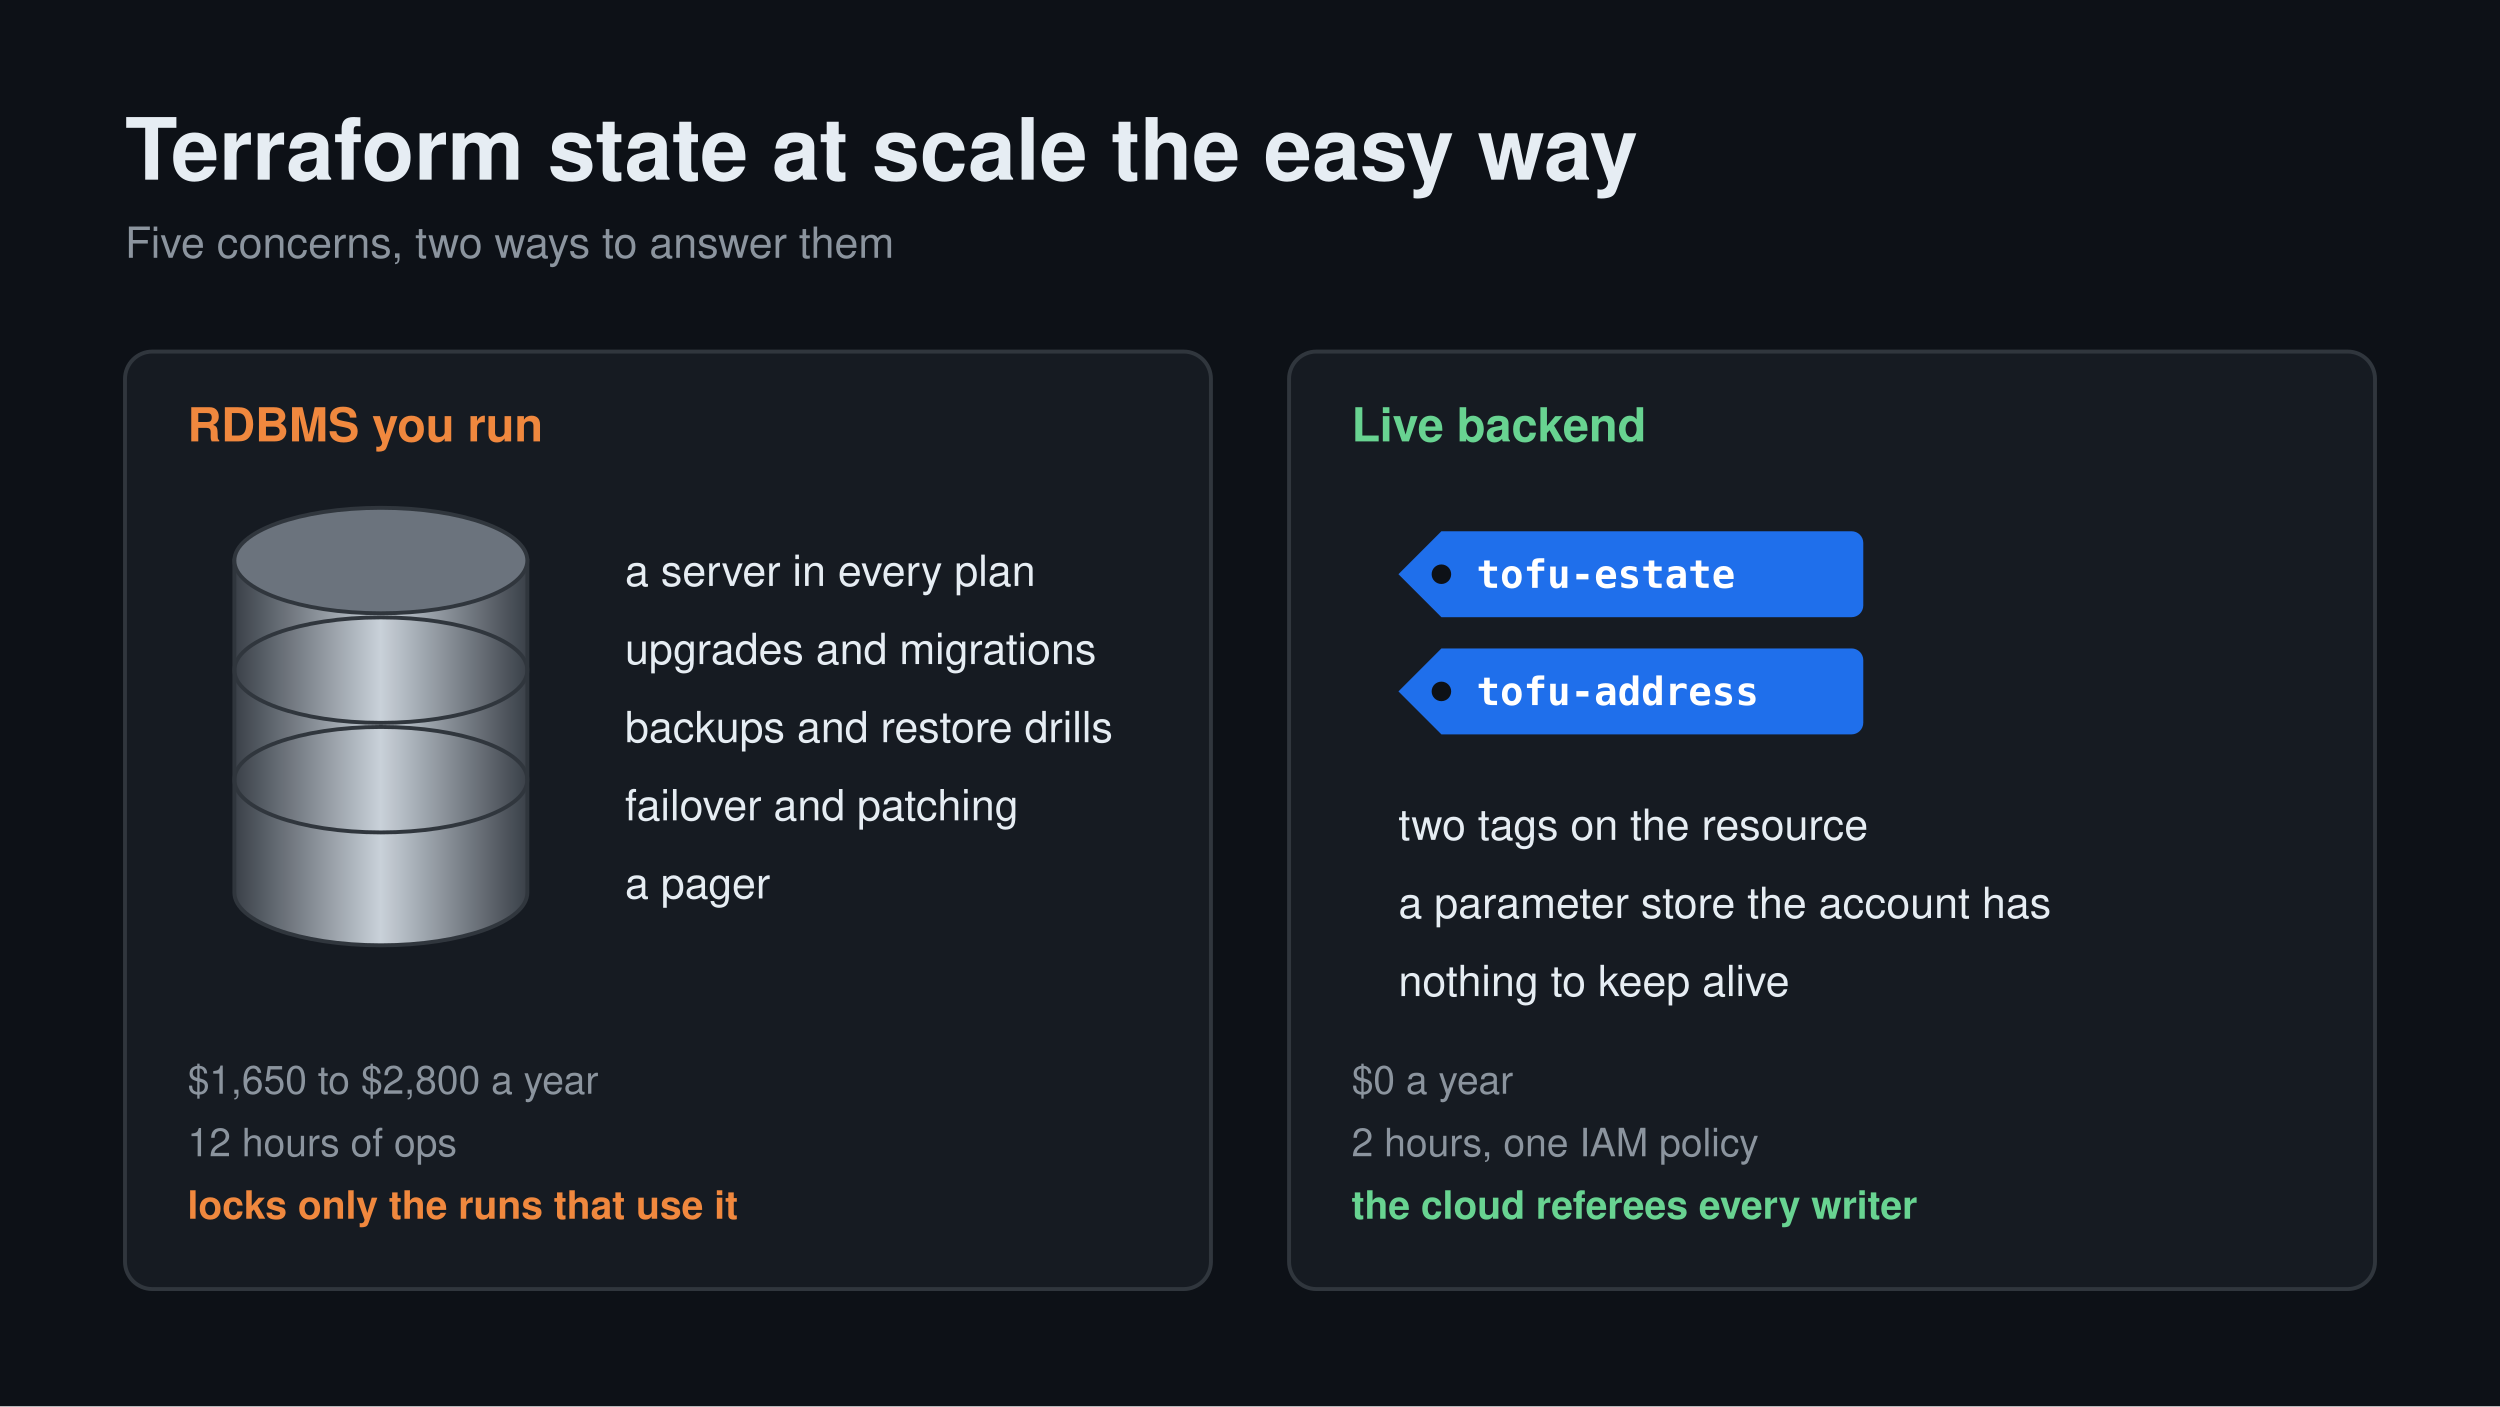
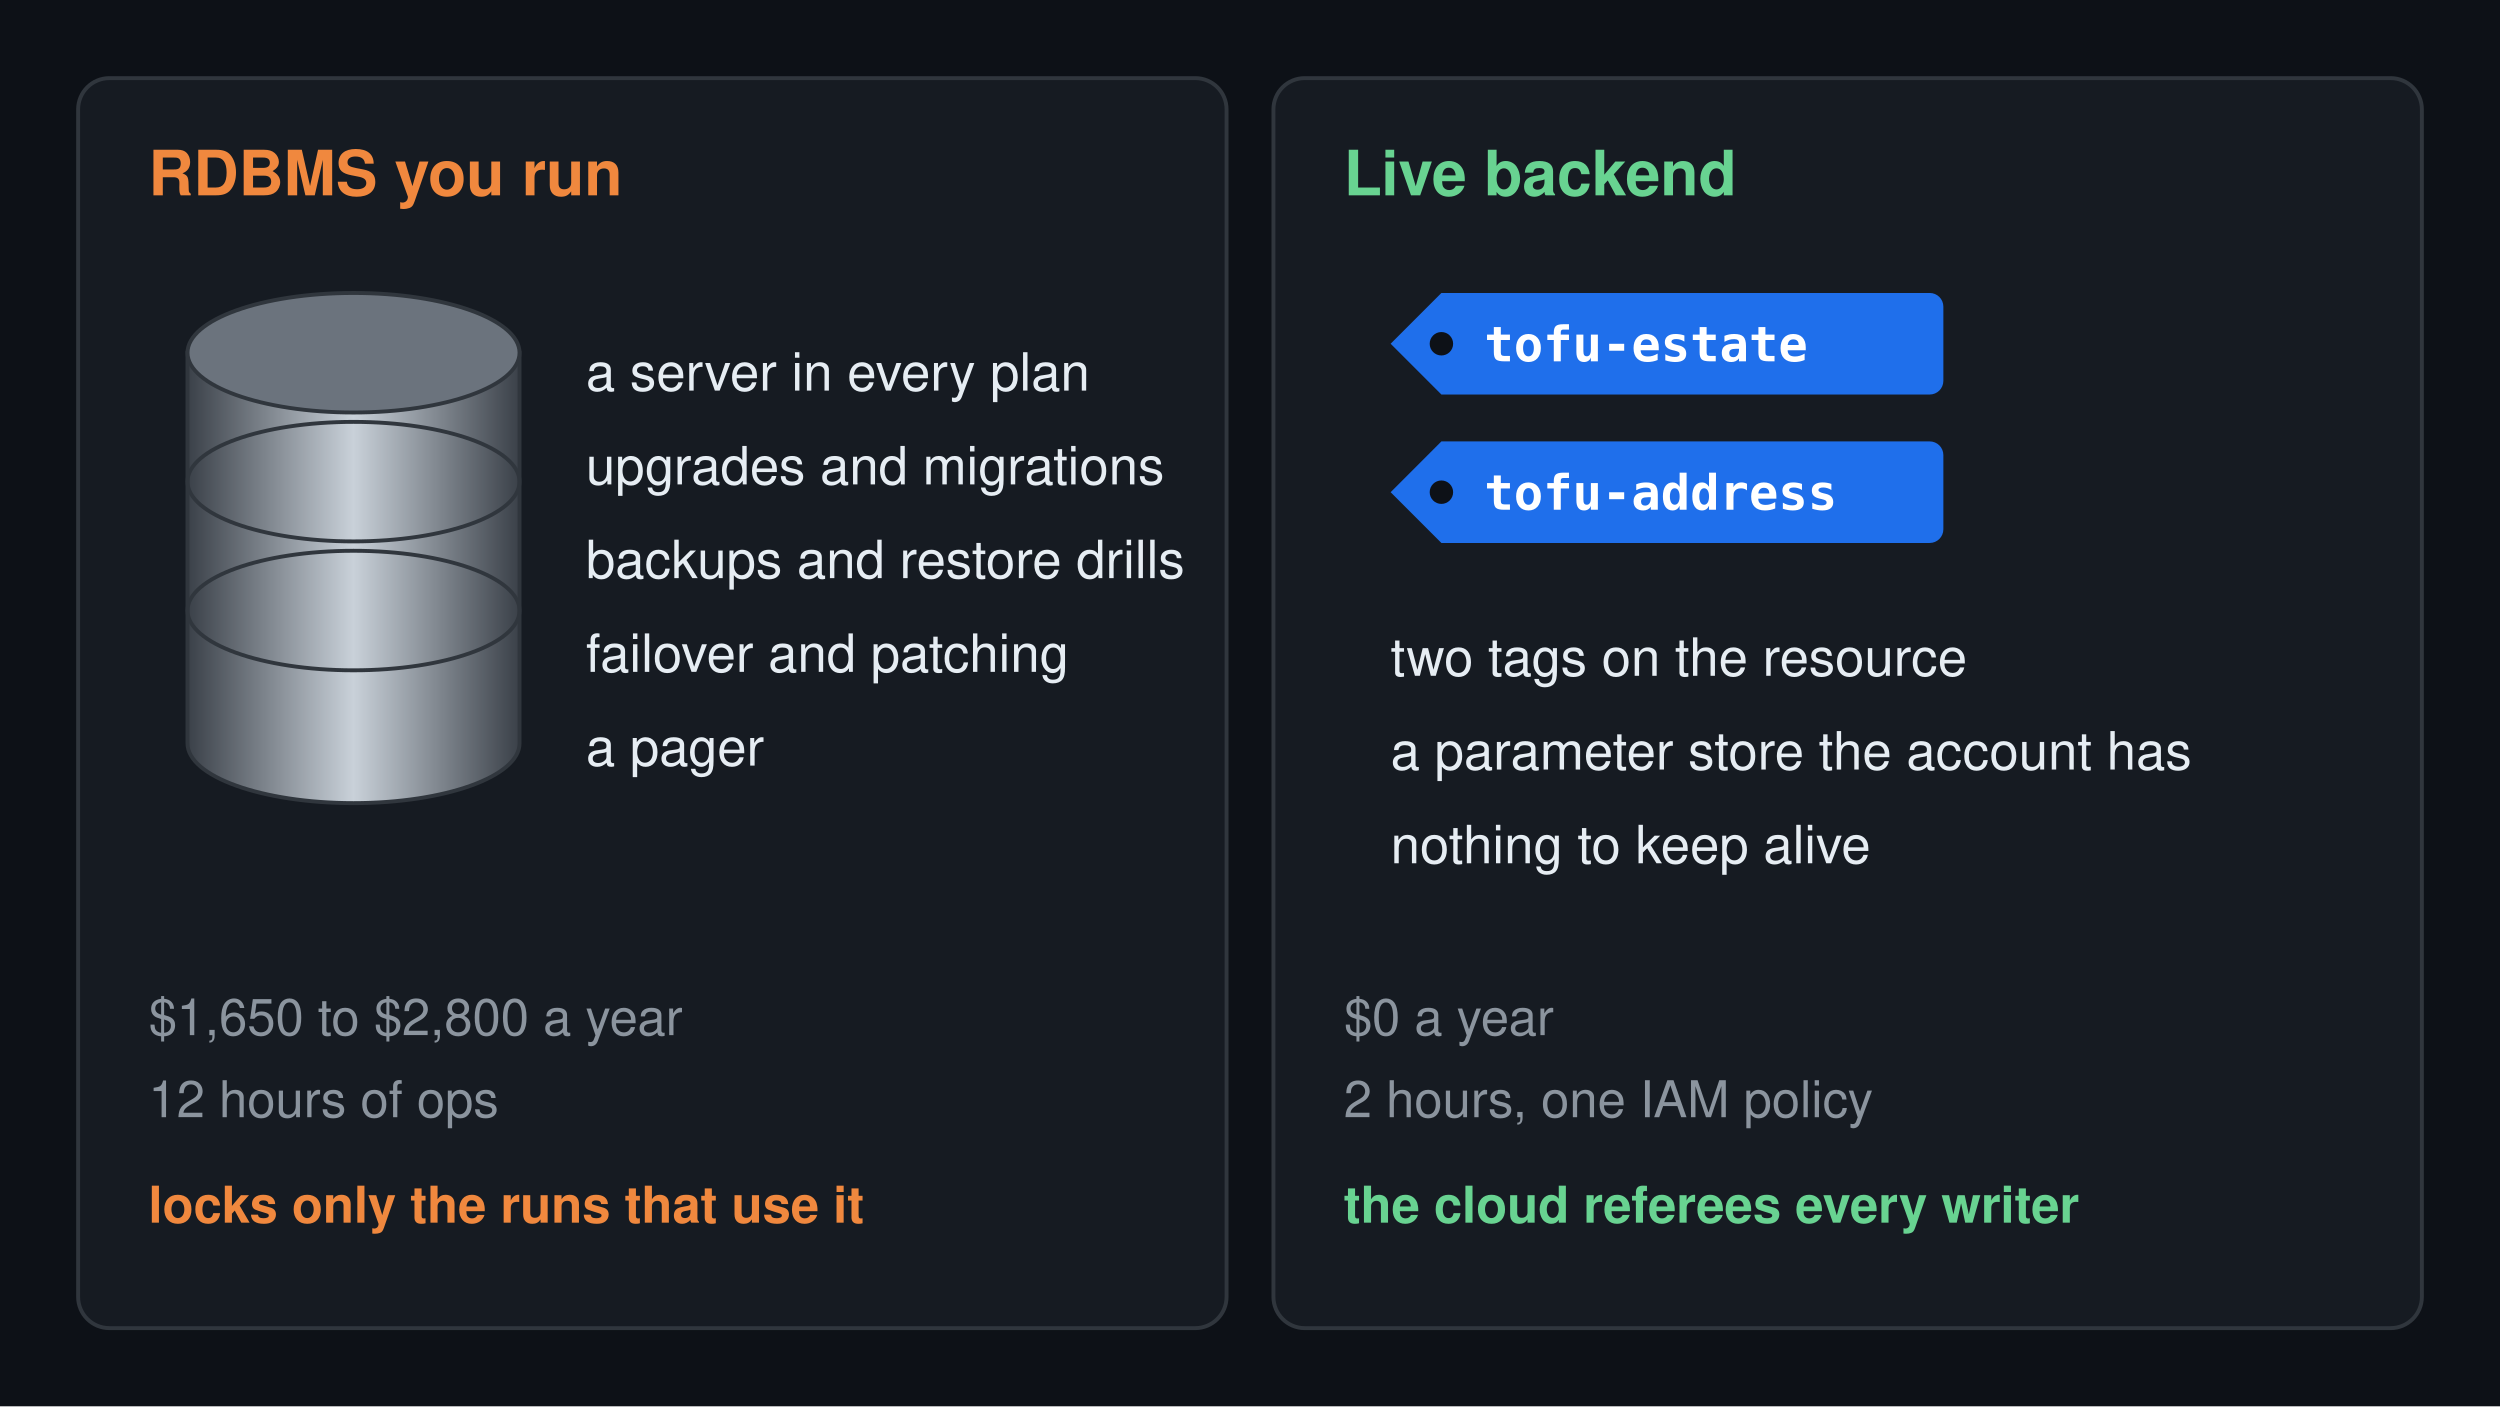
<svg xmlns="http://www.w3.org/2000/svg" viewBox="0 0 1280 720" font-family="-apple-system, Segoe UI, Helvetica, Arial, sans-serif">
  <rect width="1280" height="720" fill="#0d1117" />
-   <text x="64" y="92" font-size="44" font-weight="700" fill="#e6edf3">Terraform state at scale the easy way</text>
-   <text x="64" y="132" font-size="22" fill="#8b949e">Five concerns, two ways to answer them</text>
-   <rect x="64" y="180" width="556" height="480" rx="14" fill="#161b22" stroke="#30363d" stroke-width="2" />
-   <text x="96" y="226" font-size="24" font-weight="700" fill="#f0883e">RDBMS you run</text>
+   <rect x="40" y="40" width="588" height="640" rx="16" fill="#161b22" stroke="#30363d" stroke-width="2" />
+   <text x="76" y="100" font-size="32" font-weight="700" fill="#f0883e">RDBMS you run</text>
  <defs>
    <linearGradient id="cyl" x1="0" x2="1">
      <stop offset="0" stop-color="#3a4048" />
      <stop offset="0.5" stop-color="#c9d1d9" />
      <stop offset="1" stop-color="#3a4048" />
    </linearGradient>
  </defs>
-   <path d="M120 287.0 v170 a75.0 27.0 0 0 0 150 0 v-170 z" fill="url(#cyl)" stroke="#30363d" stroke-width="2" />
-   <ellipse cx="195.0" cy="287.0" rx="75.0" ry="27.0" fill="#6b737d" stroke="#30363d" stroke-width="2" />
-   <ellipse cx="195.0" cy="343.1" rx="75.0" ry="27.0" fill="none" stroke="#30363d" stroke-width="2" />
-   <ellipse cx="195.0" cy="399.2" rx="75.0" ry="27.0" fill="none" stroke="#30363d" stroke-width="2" />
-   <text x="320" y="300" font-size="22" fill="#e6edf3">a server in every plan</text>
-   <text x="320" y="340" font-size="22" fill="#e6edf3">upgrades and migrations</text>
-   <text x="320" y="380" font-size="22" fill="#e6edf3">backups and restore drills</text>
-   <text x="320" y="420" font-size="22" fill="#e6edf3">failover and patching</text>
-   <text x="320" y="460" font-size="22" fill="#e6edf3">a pager</text>
-   <text x="96" y="560" font-size="20" fill="#8b949e">$1,650 to $2,800 a year</text>
-   <text x="96" y="592" font-size="20" fill="#8b949e">12 hours of ops</text>
-   <text x="96" y="624" font-size="20" font-weight="700" fill="#f0883e">locks only the runs that use it</text>
-   <rect x="660" y="180" width="556" height="480" rx="14" fill="#161b22" stroke="#30363d" stroke-width="2" />
-   <text x="692" y="226" font-size="24" font-weight="700" fill="#68d391">Live backend</text>
-   <path d="M716 294 l22 -22 h210 a6 6 0 0 1 6 6 v32 a6 6 0 0 1 -6 6 h-210 z" fill="#1f6feb" />
-   <circle cx="738" cy="294" r="5" fill="#0d1117" />
-   <text x="756" y="301" font-size="20" font-weight="700" fill="#ffffff" font-family="ui-monospace, SFMono-Regular, Menlo, monospace">tofu-estate</text>
-   <path d="M716 354 l22 -22 h210 a6 6 0 0 1 6 6 v32 a6 6 0 0 1 -6 6 h-210 z" fill="#1f6feb" />
-   <circle cx="738" cy="354" r="5" fill="#0d1117" />
-   <text x="756" y="361" font-size="20" font-weight="700" fill="#ffffff" font-family="ui-monospace, SFMono-Regular, Menlo, monospace">tofu-address</text>
-   <text x="716" y="430" font-size="22" fill="#e6edf3">two tags on the resource</text>
-   <text x="716" y="470" font-size="22" fill="#e6edf3">a parameter store the account has</text>
-   <text x="716" y="510" font-size="22" fill="#e6edf3">nothing to keep alive</text>
-   <text x="692" y="560" font-size="20" fill="#8b949e">$0 a year</text>
-   <text x="692" y="592" font-size="20" fill="#8b949e">2 hours, one IAM policy</text>
-   <text x="692" y="624" font-size="20" font-weight="700" fill="#68d391">the cloud referees every writer</text>
+   <path d="M96 180.6 v200 a85.0 30.6 0 0 0 170 0 v-200 z" fill="url(#cyl)" stroke="#30363d" stroke-width="2" />
+   <ellipse cx="181.0" cy="180.6" rx="85.0" ry="30.6" fill="#6b737d" stroke="#30363d" stroke-width="2" />
+   <ellipse cx="181.0" cy="246.6" rx="85.0" ry="30.6" fill="none" stroke="#30363d" stroke-width="2" />
+   <ellipse cx="181.0" cy="312.6" rx="85.0" ry="30.6" fill="none" stroke="#30363d" stroke-width="2" />
+   <text x="300" y="200" font-size="27" fill="#e6edf3">a server in every plan</text>
+   <text x="300" y="248" font-size="27" fill="#e6edf3">upgrades and migrations</text>
+   <text x="300" y="296" font-size="27" fill="#e6edf3">backups and restore drills</text>
+   <text x="300" y="344" font-size="27" fill="#e6edf3">failover and patching</text>
+   <text x="300" y="392" font-size="27" fill="#e6edf3">a pager</text>
+   <text x="76" y="530" font-size="26" fill="#8b949e">$1,650 to $2,800 a year</text>
+   <text x="76" y="572" font-size="26" fill="#8b949e">12 hours of ops</text>
+   <text x="76" y="626" font-size="26" font-weight="700" fill="#f0883e">locks only the runs that use it</text>
+   <rect x="652" y="40" width="588" height="640" rx="16" fill="#161b22" stroke="#30363d" stroke-width="2" />
+   <text x="688" y="100" font-size="32" font-weight="700" fill="#68d391">Live backend</text>
+   <path d="M712 176 l26 -26 h250 a7 7 0 0 1 7 7 v38 a7 7 0 0 1 -7 7 h-250 z" fill="#1f6feb" />
+   <circle cx="738" cy="176" r="6" fill="#0d1117" />
+   <text x="760" y="185" font-size="25" font-weight="700" fill="#ffffff" font-family="ui-monospace, SFMono-Regular, Menlo, monospace">tofu-estate</text>
+   <path d="M712 252 l26 -26 h250 a7 7 0 0 1 7 7 v38 a7 7 0 0 1 -7 7 h-250 z" fill="#1f6feb" />
+   <circle cx="738" cy="252" r="6" fill="#0d1117" />
+   <text x="760" y="261" font-size="25" font-weight="700" fill="#ffffff" font-family="ui-monospace, SFMono-Regular, Menlo, monospace">tofu-address</text>
+   <text x="712" y="346" font-size="27" fill="#e6edf3">two tags on the resource</text>
+   <text x="712" y="394" font-size="27" fill="#e6edf3">a parameter store the account has</text>
+   <text x="712" y="442" font-size="27" fill="#e6edf3">nothing to keep alive</text>
+   <text x="688" y="530" font-size="26" fill="#8b949e">$0 a year</text>
+   <text x="688" y="572" font-size="26" fill="#8b949e">2 hours, one IAM policy</text>
+   <text x="688" y="626" font-size="26" font-weight="700" fill="#68d391">the cloud referees every writer</text>
</svg>
